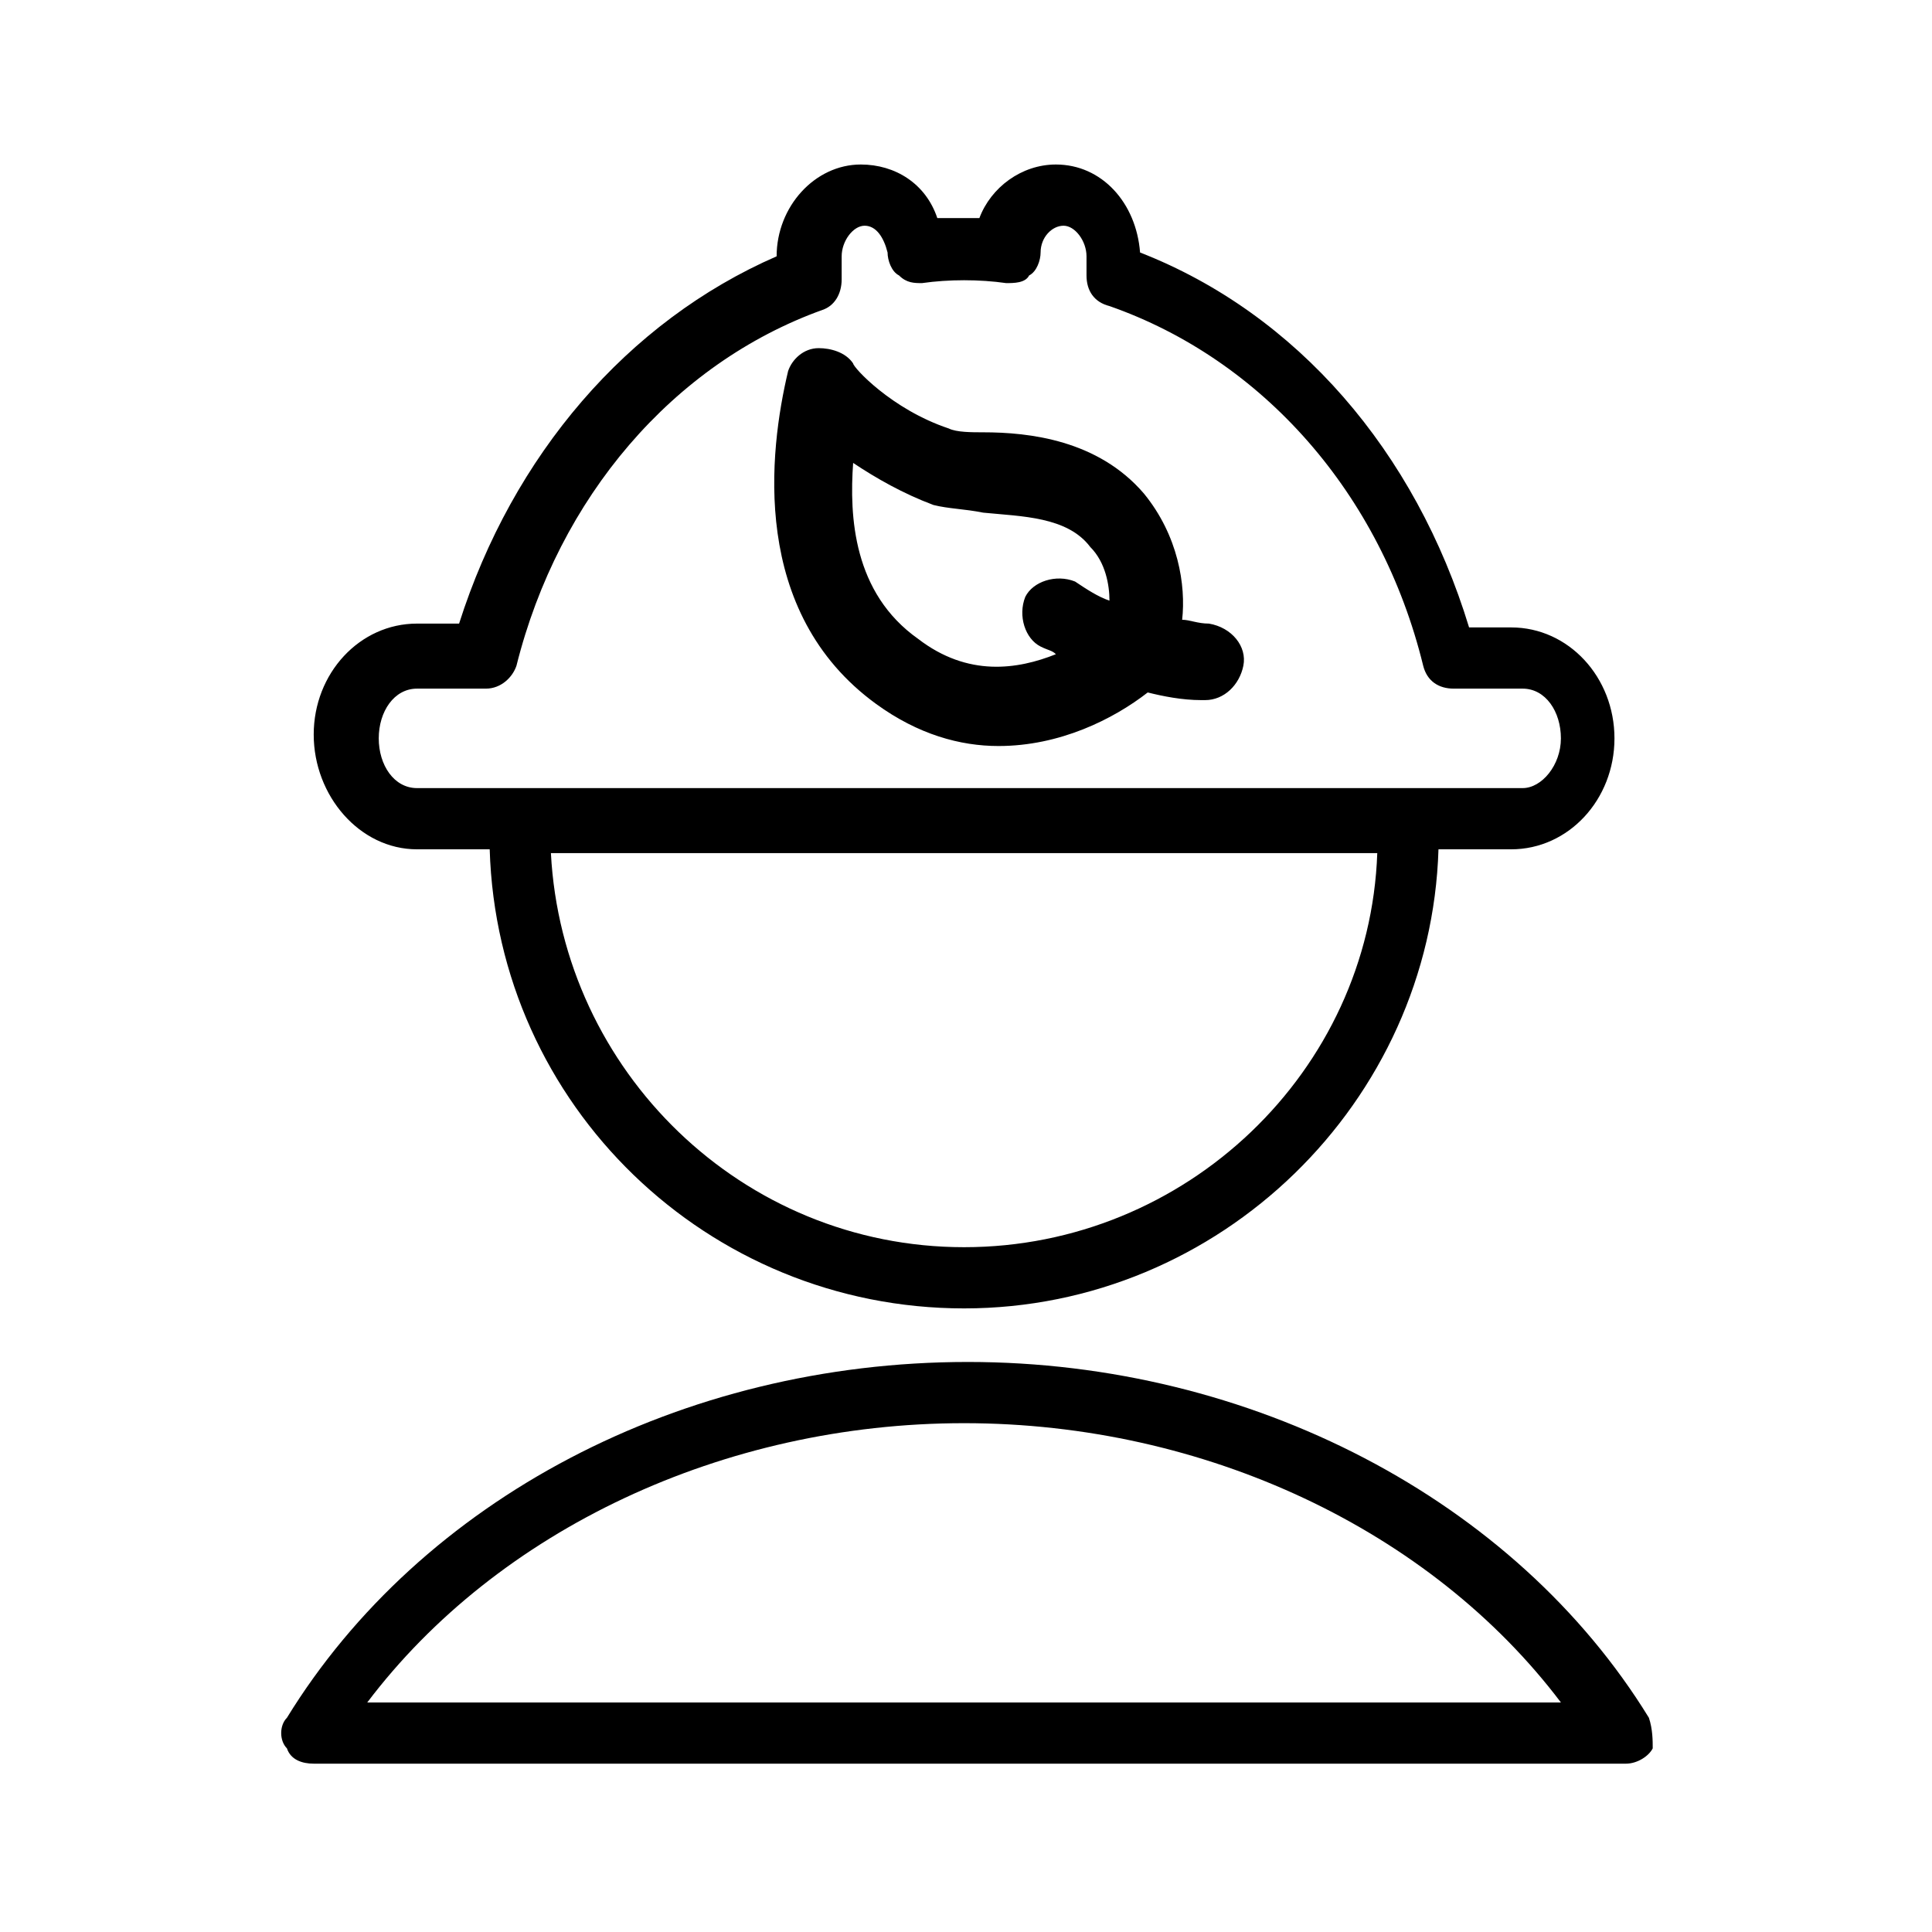
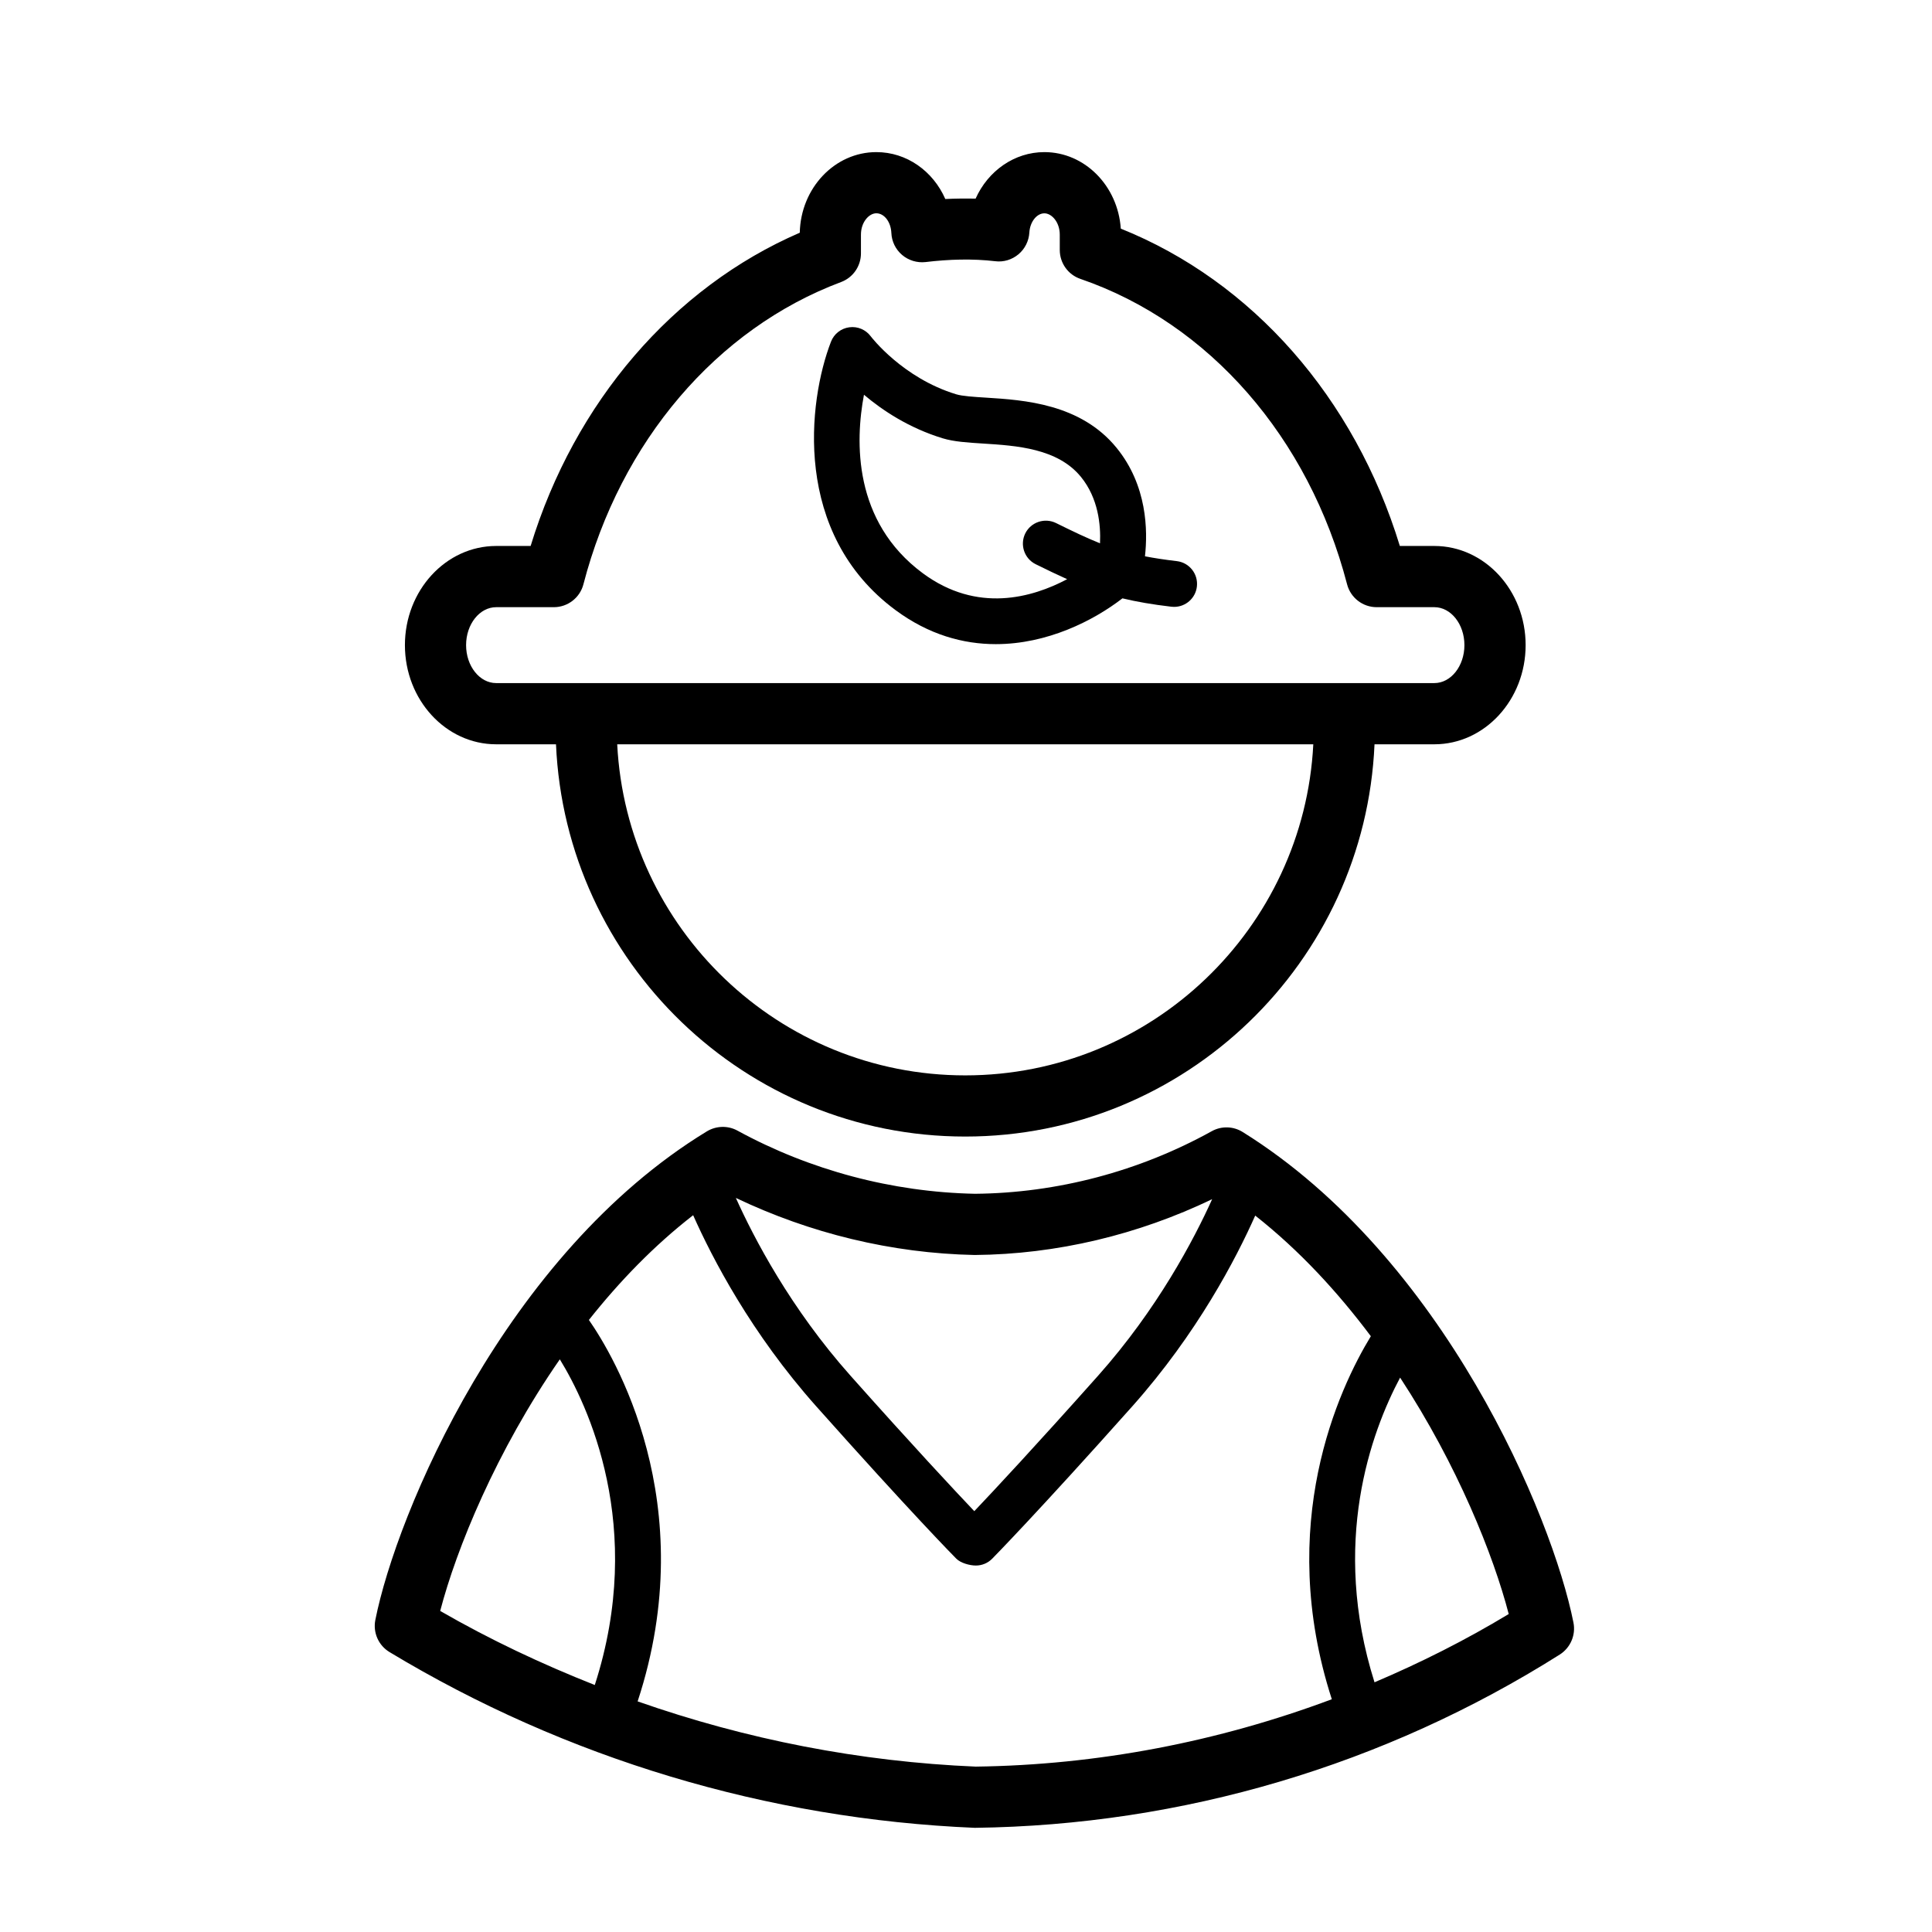
<svg xmlns="http://www.w3.org/2000/svg" version="1.1" id="Layer_1" x="0px" y="0px" viewBox="0 0 50.5 50.5" style="enable-background:new 0 0 50.5 50.5;" xml:space="preserve">
-   <path d="M43.1,44.9c-3.5-5.7-10.4-9.3-17.8-9.3c-7.5,0-14.3,3.6-17.8,9.3c-0.2,0.2-0.2,0.6,0,0.8c0.1,0.3,0.4,0.4,0.7,0.4h34.3  c0.3,0,0.6-0.2,0.7-0.4C43.2,45.5,43.2,45.2,43.1,44.9z M9.6,44.5c3.4-4.5,9.3-7.3,15.6-7.3s12.2,2.8,15.6,7.3H9.6z M10.9,22.2h1.9  c0.2,6.7,5.7,12,12.4,12s12.2-5.4,12.4-12h1.9c1.5,0,2.7-1.3,2.7-2.9s-1.2-2.9-2.7-2.9h-1.1c-1.4-4.6-4.5-8.2-8.6-9.8  c-0.1-1.3-1-2.3-2.2-2.3c-0.9,0-1.7,0.6-2,1.4c-0.4,0-0.7,0-1.1,0c-0.3-0.9-1.1-1.4-2-1.4c-1.2,0-2.2,1.1-2.2,2.4v0  c-3.9,1.7-6.9,5.2-8.3,9.6h-1.1c-1.5,0-2.7,1.3-2.7,2.9S9.4,22.2,10.9,22.2z M25.2,32.6c-5.8,0-10.5-4.6-10.8-10.3H36  C35.8,28,31,32.6,25.2,32.6z M10.9,18h1.8c0.4,0,0.7-0.3,0.8-0.6c1.1-4.4,4.1-7.9,8-9.3c0.3-0.1,0.5-0.4,0.5-0.8V6.7  c0-0.4,0.3-0.8,0.6-0.8c0.3,0,0.5,0.3,0.6,0.7c0,0.2,0.1,0.5,0.3,0.6c0.2,0.2,0.4,0.2,0.6,0.2c0.7-0.1,1.5-0.1,2.2,0  c0.2,0,0.5,0,0.6-0.2c0.2-0.1,0.3-0.4,0.3-0.6c0-0.4,0.3-0.7,0.6-0.7c0.3,0,0.6,0.4,0.6,0.8v0.5c0,0.4,0.2,0.7,0.6,0.8  c4,1.4,7.1,4.9,8.2,9.4c0.1,0.4,0.4,0.6,0.8,0.6h1.8c0.6,0,1,0.6,1,1.3s-0.5,1.3-1,1.3H10.9c-0.6,0-1-0.6-1-1.3S10.3,18,10.9,18z   M22.9,18.4c1.1,0.8,2.2,1.1,3.2,1.1c1.6,0,3-0.7,3.9-1.4c0.4,0.1,0.9,0.2,1.4,0.2c0,0,0.1,0,0.1,0c0.5,0,0.9-0.4,1-0.9  c0.1-0.5-0.3-1-0.9-1.1c-0.3,0-0.5-0.1-0.7-0.1c0.1-0.9-0.1-2.2-1-3.3c-1.2-1.4-3-1.6-4.2-1.6c-0.3,0-0.7,0-0.9-0.1  c-1.5-0.5-2.5-1.6-2.5-1.7c-0.2-0.3-0.6-0.4-0.9-0.4c-0.4,0-0.7,0.3-0.8,0.6C20.1,11.8,19.6,16,22.9,18.4z M22.3,12.1  c0.6,0.4,1.3,0.8,2.1,1.1c0.4,0.1,0.8,0.1,1.3,0.2c1,0.1,2.2,0.1,2.8,0.9c0.4,0.4,0.5,1,0.5,1.4c-0.3-0.1-0.6-0.3-0.9-0.5  c-0.5-0.2-1.1,0-1.3,0.4c-0.2,0.5,0,1.1,0.4,1.3c0.2,0.1,0.3,0.1,0.4,0.2c-1,0.4-2.3,0.6-3.6-0.4C22.3,15.5,22.2,13.5,22.3,12.1z" />
+   <g>
+     <path d="M23.407,15.947c0.873,0.646,1.773,0.89,2.622,0.89c1.344,0,2.553-0.612,3.31-1.197c0.371,0.089,0.778,0.16,1.28,0.219   c0.024,0.003,0.048,0.004,0.071,0.004c0.3,0,0.56-0.225,0.595-0.53c0.039-0.329-0.196-0.627-0.525-0.666   c-0.316-0.037-0.585-0.078-0.832-0.126c0.075-0.674,0.06-1.851-0.742-2.835c-0.941-1.156-2.427-1.25-3.41-1.312   c-0.321-0.02-0.624-0.039-0.783-0.088c-1.4-0.426-2.219-1.497-2.232-1.514c-0.13-0.175-0.344-0.267-0.562-0.237   c-0.217,0.029-0.401,0.174-0.479,0.379C21.121,10.486,20.704,13.945,23.407,15.947z M22.583,10.318   c0.481,0.407,1.174,0.869,2.059,1.139c0.293,0.089,0.647,0.111,1.057,0.137c0.867,0.055,1.946,0.123,2.556,0.872   c0.454,0.558,0.52,1.255,0.498,1.735c-0.342-0.136-0.7-0.307-1.149-0.529c-0.297-0.146-0.657-0.026-0.805,0.271   c-0.146,0.297-0.025,0.657,0.271,0.804c0.302,0.15,0.57,0.278,0.824,0.392c-0.912,0.484-2.351,0.897-3.773-0.155   C22.294,13.631,22.354,11.531,22.583,10.318z" />
+     <path d="M12.969,19.455h1.564c0.247,5.694,4.943,10.253,10.697,10.253s10.451-4.56,10.698-10.253h1.564   c1.315,0,2.386-1.163,2.386-2.592s-1.07-2.592-2.386-2.592h-0.902c-1.184-3.875-3.856-6.915-7.294-8.295   c-0.075-1.117-0.942-2-1.997-2c-0.787,0-1.475,0.494-1.798,1.216c-0.264-0.005-0.531-0.003-0.792,0.01   c-0.319-0.728-1.007-1.226-1.803-1.226c-1.088,0-1.976,0.941-2.001,2.107c-3.31,1.432-5.887,4.432-7.035,8.188h-0.901   c-1.315,0-2.385,1.163-2.385,2.592S11.653,19.455,12.969,19.455z M25.23,28.109c-4.872,0-8.852-3.842-9.097-8.654h18.195   C34.083,24.266,30.102,28.109,25.23,28.109z M12.969,15.871h1.507c0.364,0,0.683-0.246,0.774-0.599   c0.968-3.729,3.485-6.683,6.735-7.9c0.313-0.117,0.519-0.416,0.519-0.749v-0.49c0-0.329,0.212-0.558,0.402-0.558   c0.208,0,0.38,0.226,0.393,0.513c0.009,0.223,0.111,0.432,0.281,0.576c0.169,0.144,0.394,0.211,0.613,0.186   c0.608-0.073,1.226-0.092,1.821-0.022c0.22,0.028,0.439-0.04,0.608-0.182s0.271-0.347,0.284-0.568   c0.016-0.277,0.191-0.502,0.393-0.502c0.19,0,0.402,0.229,0.402,0.558v0.4c0,0.342,0.217,0.646,0.54,0.756   c3.364,1.157,5.97,4.141,6.97,7.983c0.092,0.353,0.41,0.598,0.774,0.598h1.507c0.434,0,0.786,0.445,0.786,0.992   s-0.353,0.992-0.786,0.992H12.969c-0.433,0-0.786-0.445-0.786-0.992S12.536,15.871,12.969,15.871z" />
+     <path d="M41.128,42.412c-0.55-2.771-3.388-9.55-8.645-12.822c-0.246-0.155-0.559-0.162-0.811-0.021   c-1.896,1.051-4.043,1.616-6.187,1.635c-2.164-0.044-4.311-0.615-6.209-1.651c-0.25-0.137-0.555-0.128-0.799,0.019   c-5.268,3.209-8.113,9.99-8.666,12.771c-0.066,0.331,0.083,0.667,0.372,0.841c4.606,2.778,9.88,4.366,15.297,4.593   c5.421-0.068,10.708-1.635,15.292-4.53C41.051,43.068,41.193,42.737,41.128,42.412z M25.477,32.804   c2.149-0.018,4.273-0.53,6.207-1.459c-0.476,1.054-1.43,2.872-2.982,4.615c-1.641,1.843-2.709,2.986-3.235,3.54   c-0.526-0.554-1.595-1.697-3.235-3.54c-1.568-1.761-2.526-3.6-2.998-4.648C21.173,32.237,23.305,32.76,25.477,32.804z    M15.547,44.044c-1.389-0.549-2.744-1.188-4.041-1.936c0.423-1.622,1.463-4.177,3.127-6.577   C15.358,36.712,16.884,39.904,15.547,44.044z M25.503,46.177c-3.016-0.127-5.997-0.709-8.836-1.705   c1.706-5.192-0.646-9.07-1.274-9.97c0.792-1,1.699-1.941,2.725-2.738c0.499,1.122,1.516,3.084,3.216,4.994   c2.459,2.761,3.614,3.936,3.663,3.984c0.113,0.114,0.35,0.179,0.511,0.179s0.314-0.064,0.427-0.179   c0.048-0.049,1.203-1.224,3.663-3.984c1.696-1.905,2.712-3.861,3.212-4.984c1.158,0.911,2.161,2.004,3.022,3.153   c-0.84,1.38-2.496,4.923-1.02,9.489C31.837,45.529,28.688,46.136,25.503,46.177z M35.928,43.973   c-1.151-3.644-0.09-6.537,0.669-7.964c1.502,2.291,2.443,4.655,2.839,6.18C38.307,42.871,37.132,43.462,35.928,43.973z" />
+   </g>
</svg>
